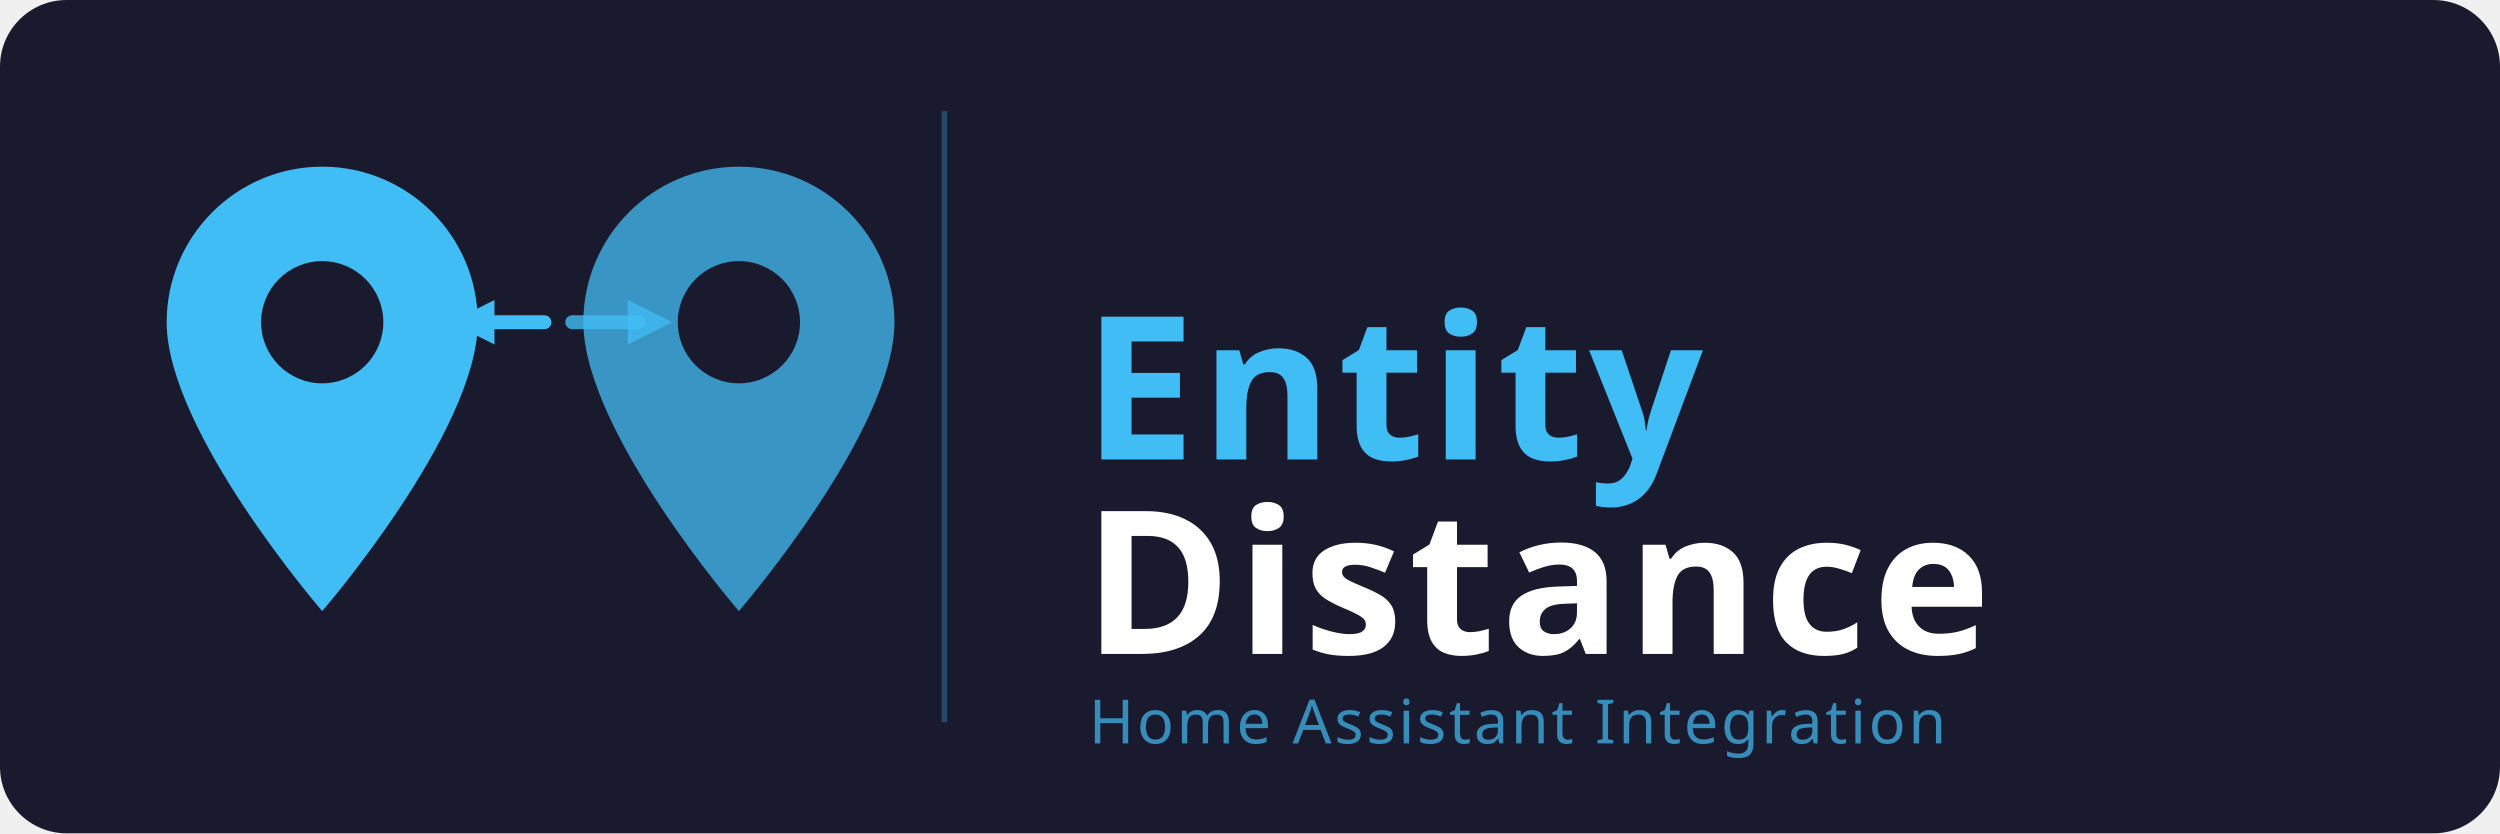
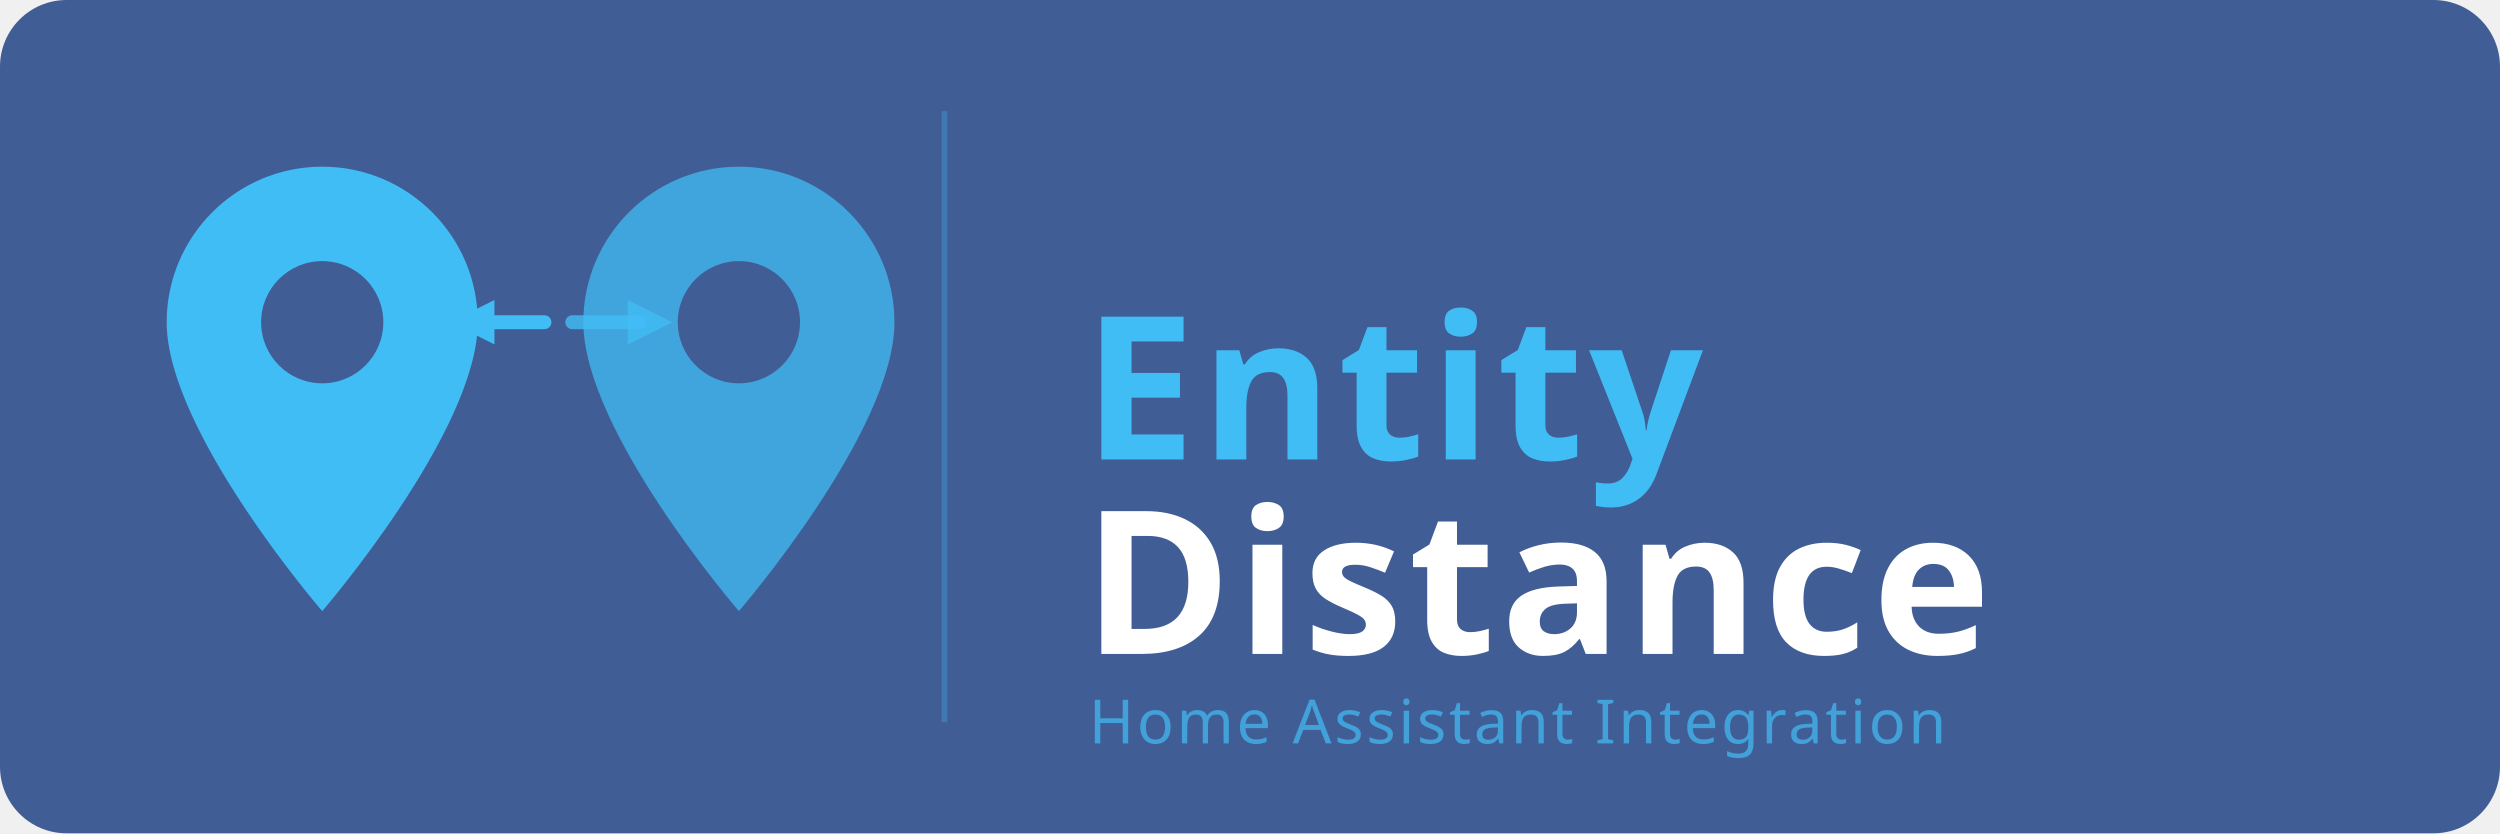
<svg xmlns="http://www.w3.org/2000/svg" viewBox="0 0 900 300" width="900" height="300">
-   <rect width="900" height="300" rx="24" fill="#1a1a2e" />
+   <rect width="900" height="300" rx="24" fill="#405d95" />
  <g transform="translate(60, 60)">
    <path d="M56 0C25.1 0 0 25.1 0 56c0 39.2 56 104 56 104S112 95.2 112 56C112 25.1 86.9 0 56 0z" fill="#41BDF5" />
-     <circle cx="56" cy="56" r="22" fill="#1a1a2e" />
+     <circle cx="56" cy="56" r="22" fill="#405d95" />
  </g>
  <g transform="translate(210, 60)">
    <path d="M56 0C25.1 0 0 25.1 0 56c0 39.2 56 104 56 104S112 95.2 112 56C112 25.1 86.9 0 56 0z" fill="#41BDF5" opacity="0.75" />
-     <circle cx="56" cy="56" r="22" fill="#1a1a2e" />
+     <circle cx="56" cy="56" r="22" fill="#405d95" />
  </g>
  <line x1="172" y1="116" x2="196" y2="116" stroke="#41BDF5" stroke-width="5" stroke-linecap="round" />
  <line x1="206" y1="116" x2="230" y2="116" stroke="#41BDF5" stroke-width="5" stroke-linecap="round" opacity="0.8" />
  <polygon points="162,116 178,108 178,124" fill="#41BDF5" />
  <polygon points="242,116 226,108 226,124" fill="#41BDF5" opacity="0.75" />
  <line x1="340" y1="40" x2="340" y2="260" stroke="#41BDF5" stroke-width="2" opacity="0.3" />
  <text x="390" y="140" font-family="sans-serif" font-size="72" font-weight="bold" fill="#41BDF5" dominant-baseline="middle" letter-spacing="2">Entity</text>
  <text x="390" y="210" font-family="sans-serif" font-size="72" font-weight="bold" fill="#ffffff" dominant-baseline="middle" letter-spacing="2">Distance</text>
  <text x="392" y="260" font-family="sans-serif" font-size="22" fill="#41BDF5" opacity="0.7" dominant-baseline="middle" letter-spacing="1">Home Assistant Integration</text>
</svg>
